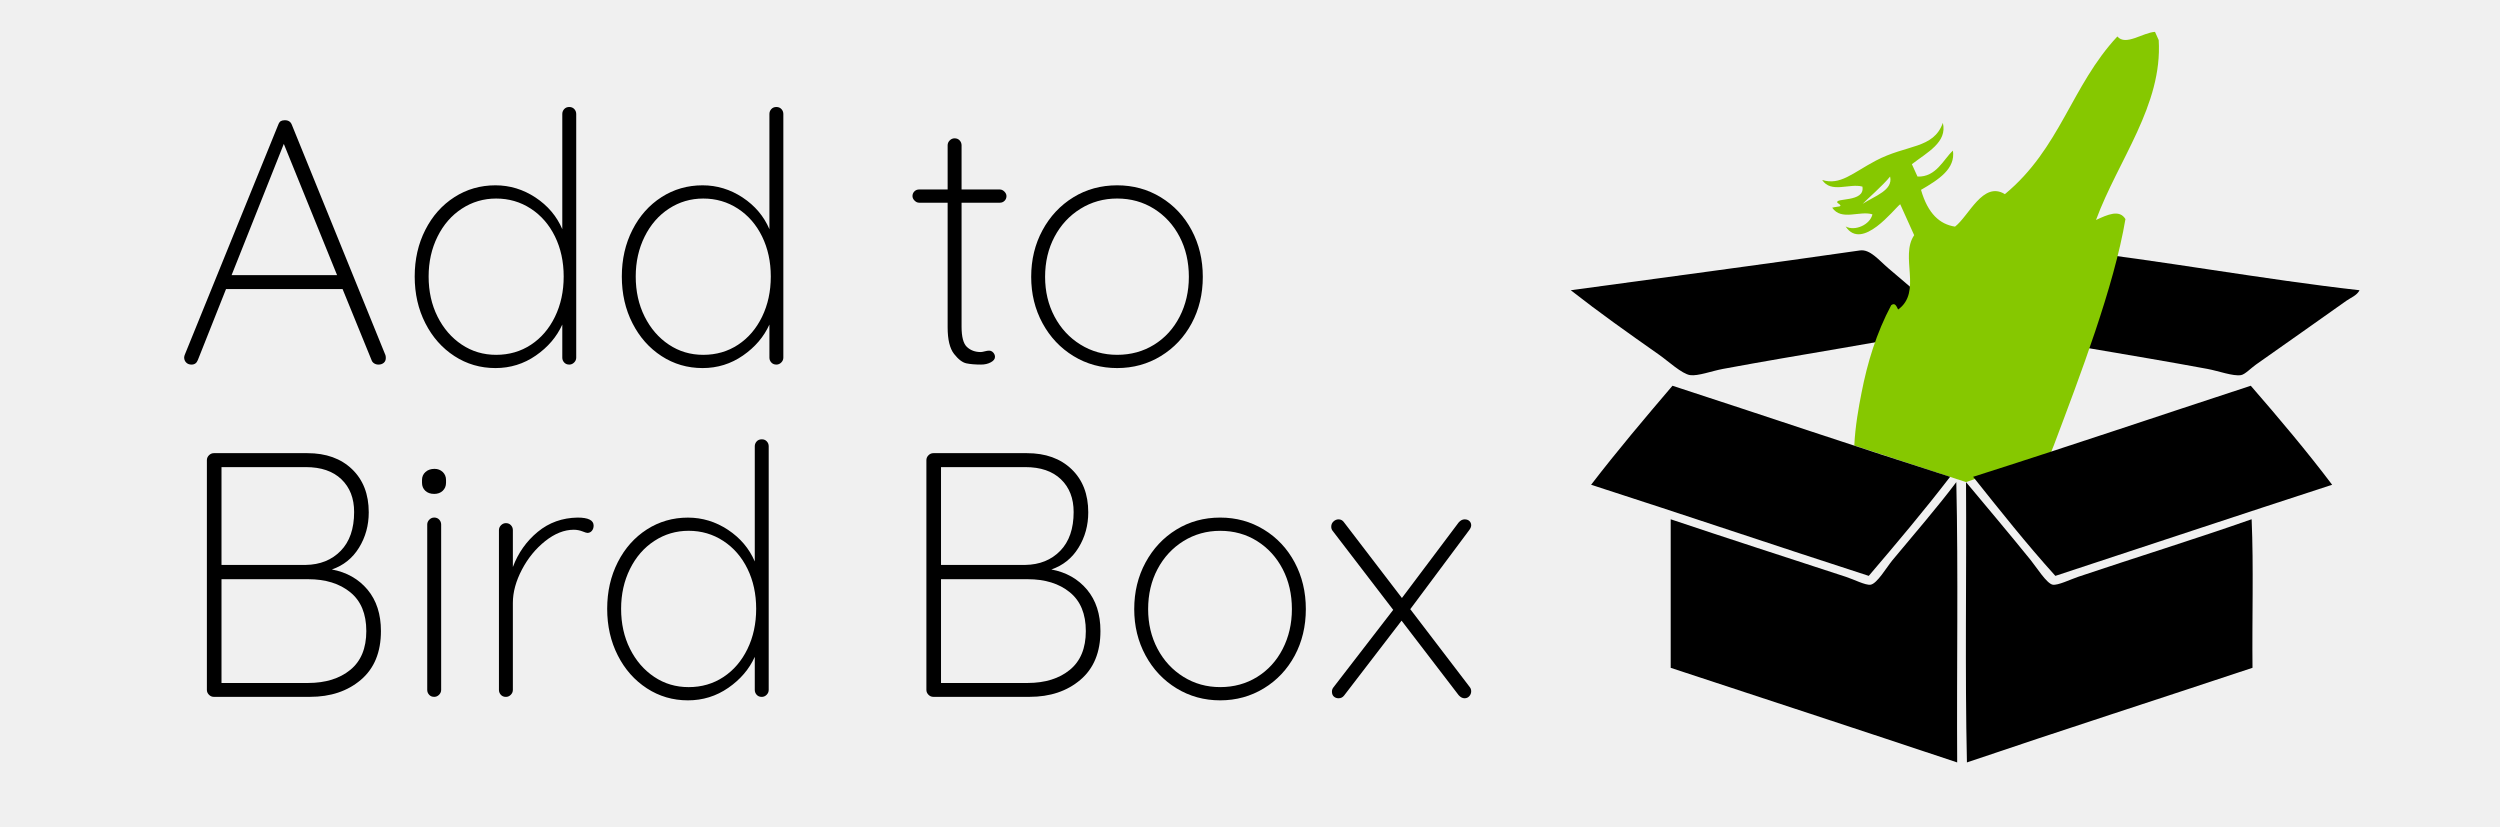
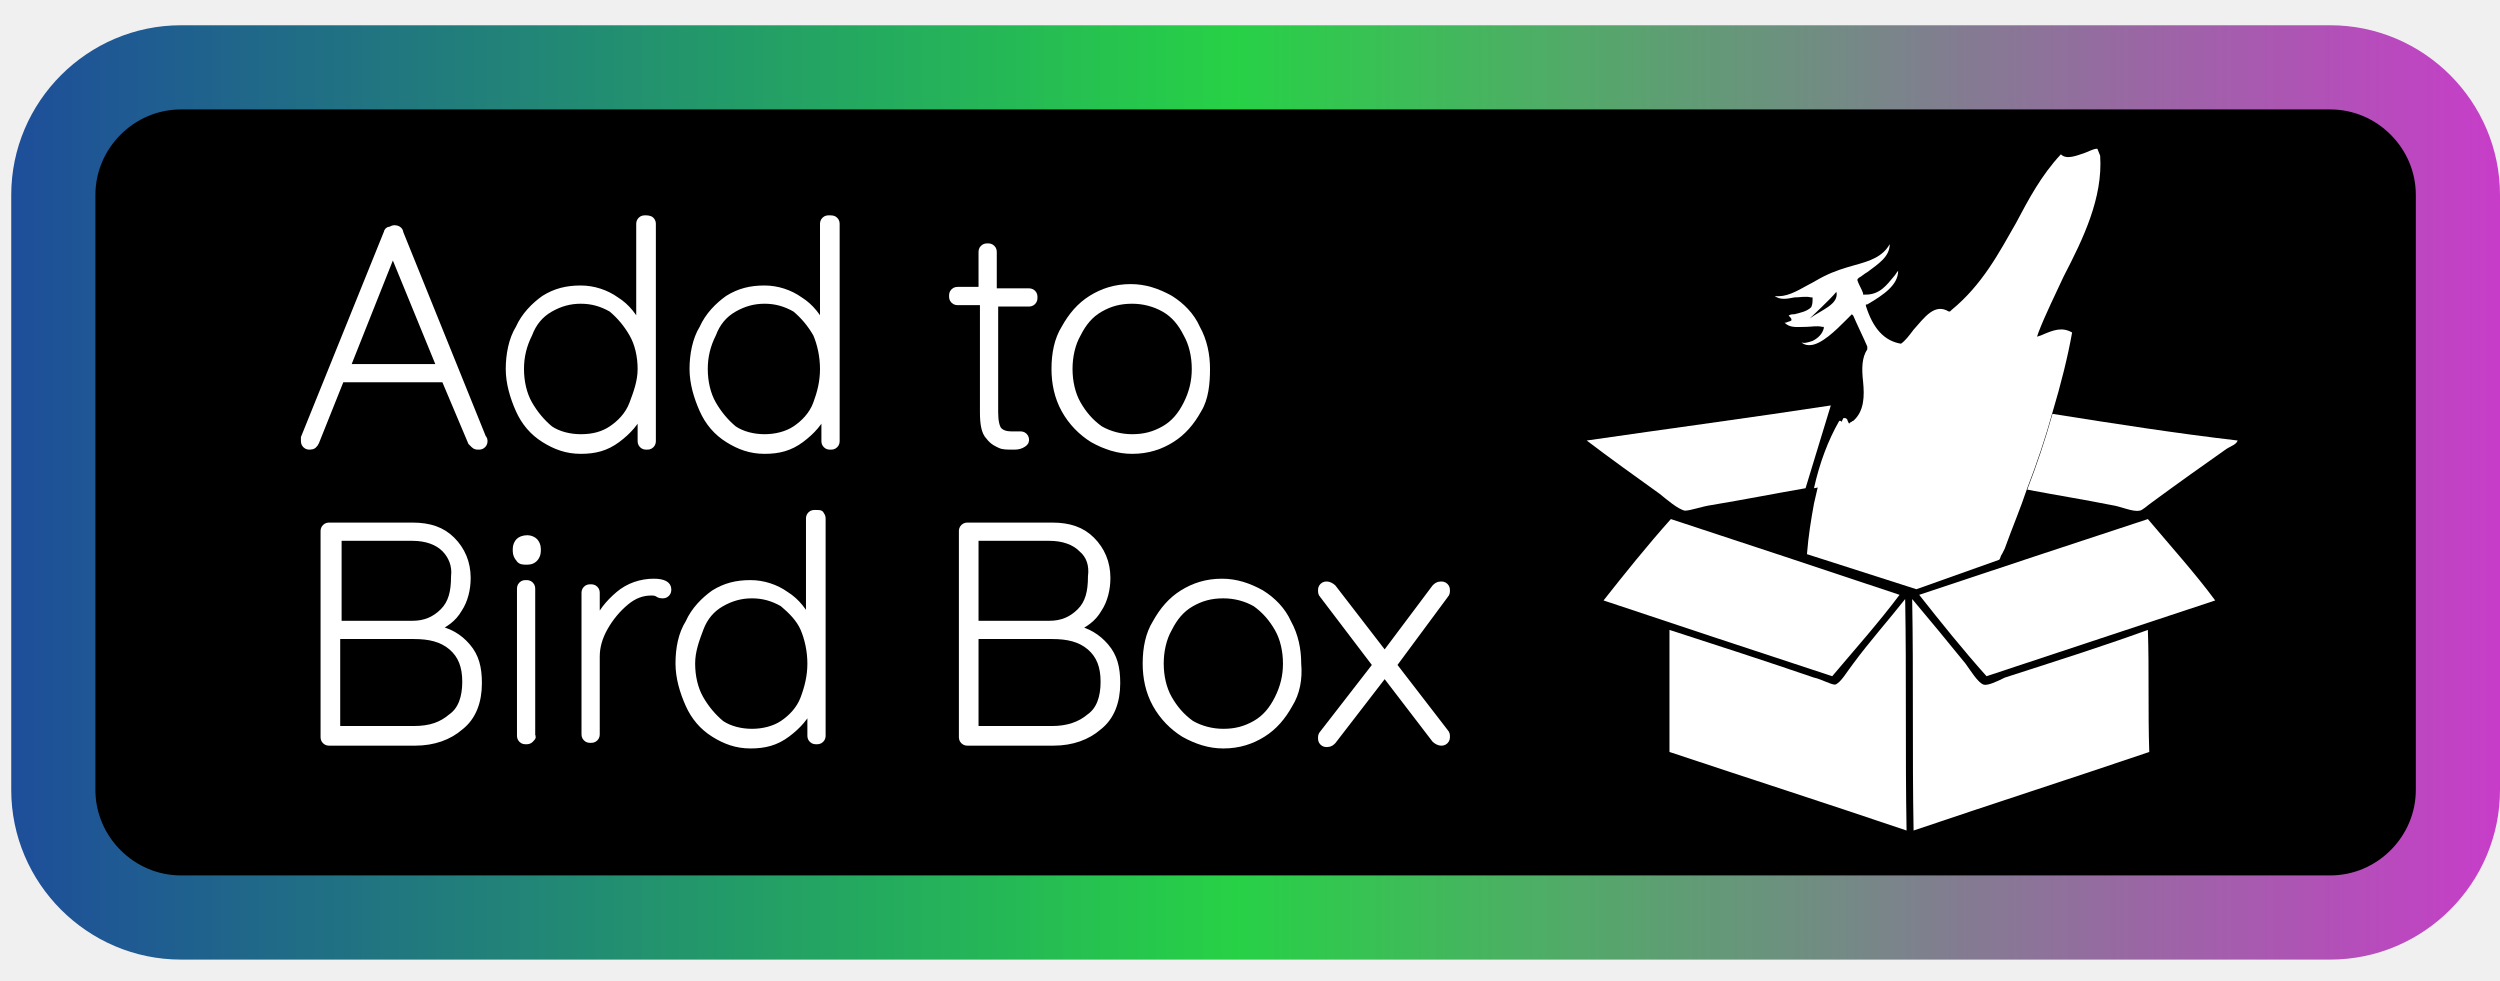
- <svg xmlns="http://www.w3.org/2000/svg" version="1.1" id="Layer_1" x="0px" y="0px" width="158px" height="52.25px" viewBox="-99.625 0 158 52.25" enable-background="new -99.625 0 158 52.25" xml:space="preserve">
+ <svg xmlns="http://www.w3.org/2000/svg" version="1.1" id="Layer_1" x="0px" y="0px" viewBox="0 0 178.2 69.9" style="enable-background:new 0 0 178.2 69.9;" xml:space="preserve">
+   <style type="text/css">
+ 	.st0{fill:#FFFFFF;}
+ 	.st1{fill:#FFFFFF;stroke:#FFFFFF;stroke-width:0.5;stroke-miterlimit:10;}
+ 	.st2{fill:none;stroke:url(#SVGID_1_);stroke-width:6;stroke-miterlimit:10;}
+ </style>
+   <path d="M164.2,64.7H14.8c-5,0-9.1-4.1-9.1-9.1V14.6c0-5,4.1-9.1,9.1-9.1h149.4c5,0,9.1,4.1,9.1,9.1v41.1  C173.3,60.6,169.2,64.7,164.2,64.7z" />
+   <path class="st0" d="M128.7,34.8c-2.3,0.4-4.3,0.8-6.7,1.2c-0.7,0.1-1.5,0.4-1.9,0.4c-0.5-0.1-1.3-0.8-1.8-1.2  c-1.8-1.3-3.5-2.5-5.2-3.8c5.5-0.8,12.2-1.7,17.4-2.5" />
+   <path class="st0" d="M135.8,33.6c-2.1,0.4-4.3,0.8-6.5,1.2c0.4-1.8,1-3.4,1.8-4.8c0,0,0.1,0,0.1,0c0,0,0.1,0.1,0.2,0.2l0.1,0.2  l0.1-0.1c0.1,0,0.1-0.1,0.2-0.1c0,0,0,0,0,0C133.1,31.3,134.7,32.6,135.8,33.6z" />
+   <path class="st0" d="M145.9,29.5c-0.5,1.8-1.2,3.6-1.8,5.4c-2.5-0.4-4.9-0.8-7.3-1.3c0-0.2,0.3-0.3,0.5-0.5c1.4-1.2,3.1-2.7,4.6-4  c0.1,0,0.1-0.1,0.2-0.1C143.4,29.2,144.6,29.3,145.9,29.5z" />
+   <path class="st0" d="M159.5,31.4c-0.1,0.3-0.5,0.4-0.8,0.6c-1.7,1.2-3.4,2.4-5.3,3.8c-0.3,0.2-0.7,0.6-0.9,0.6  c-0.5,0.1-1.3-0.3-2-0.4c-2-0.4-3.9-0.7-6-1.1c0.7-1.8,1.3-3.6,1.8-5.4C150.7,30.2,155.2,30.9,159.5,31.4z" />
+   <path class="st0" d="M119.1,37c5.5,1.8,10.9,3.6,16.3,5.4c-1.5,2-3.2,3.9-4.8,5.8c-5.5-1.8-10.9-3.6-16.3-5.4  C115.8,40.9,117.4,38.9,119.1,37z" />
+   <path class="st0" d="M153.1,37c1.6,1.9,3.4,3.9,4.8,5.8c-5.4,1.8-10.9,3.6-16.3,5.4c-1.7-1.9-3.3-3.9-4.8-5.8  C142.2,40.6,147.6,38.8,153.1,37z" />
+   <path class="st0" d="M135.8,42.7c0.1,5.4,0,11,0.1,16.5c-5.6-1.9-11.2-3.7-16.9-5.6c0-2.9,0-5.8,0-8.7c3.4,1.1,6.8,2.2,10.3,3.4  c0.5,0.1,1.2,0.5,1.5,0.5c0.4-0.1,0.9-1,1.3-1.5C133.2,45.8,134.7,44.1,135.8,42.7z" />
+   <path class="st0" d="M136.3,42.7c1.1,1.3,2.5,3,3.8,4.6c0.3,0.4,0.9,1.4,1.3,1.5c0.3,0.1,1.1-0.3,1.5-0.5c3.4-1.1,6.9-2.2,10.2-3.4  c0.1,2.8,0,5.8,0.1,8.7c-5.6,1.9-11.2,3.7-16.8,5.6C136.3,53.8,136.4,48.2,136.3,42.7z" />
  <g>
-     <path d="M24.014,20.69c-4.79,0.952-9.725,1.692-14.754,2.626c-0.692,0.129-1.571,0.462-2.067,0.392   c-0.52-0.074-1.401-0.894-1.957-1.284c-1.973-1.386-3.778-2.663-5.588-4.081c5.926-0.812,12.584-1.692,18.275-2.515   c0.64-0.093,1.195,0.614,1.788,1.119C21.17,18.188,22.831,19.581,24.014,20.69z" />
-     <path d="M49.497,18.343c-0.16,0.329-0.554,0.469-0.838,0.67c-1.857,1.315-3.695,2.616-5.701,4.024   c-0.321,0.226-0.699,0.627-0.95,0.67c-0.494,0.086-1.427-0.263-2.123-0.392c-4.908-0.912-9.929-1.658-14.697-2.626   c-0.039-0.182,0.318-0.348,0.559-0.558c1.532-1.332,3.321-2.93,4.917-4.248c0.059-0.045,0.111-0.122,0.225-0.111   C36.727,16.43,43.488,17.669,49.497,18.343z" />
+     <path class="st1" d="M34.5,31.4c0,0.1,0,0.2-0.1,0.3c-0.1,0.1-0.2,0.1-0.3,0.1c-0.1,0-0.2,0-0.3-0.1c-0.1-0.1-0.1-0.1-0.2-0.2   L31.7,27l0,0h-7.4l-1.8,4.5c-0.1,0.2-0.2,0.3-0.4,0.3c-0.1,0-0.2,0-0.3-0.1s-0.1-0.2-0.1-0.3c0-0.1,0-0.1,0-0.2l5.9-14.6   c0-0.1,0.1-0.2,0.2-0.2c0.1,0,0.2-0.1,0.3-0.1c0.2,0,0.4,0.1,0.4,0.3l5.9,14.6C34.5,31.3,34.5,31.4,34.5,31.4z M24.7,26.2h6.7   L28,17.9L24.7,26.2z" />
+     <path class="st1" d="M46.4,15.7c0.1,0.1,0.1,0.2,0.1,0.3v15.4c0,0.1,0,0.2-0.1,0.3c-0.1,0.1-0.2,0.1-0.3,0.1c-0.1,0-0.2,0-0.3-0.1   c-0.1-0.1-0.1-0.2-0.1-0.3v-2.1c-0.4,0.8-0.9,1.4-1.7,2s-1.6,0.8-2.6,0.8c-1,0-1.8-0.3-2.6-0.8s-1.4-1.2-1.8-2.1   c-0.4-0.9-0.7-1.9-0.7-2.9s0.2-2.1,0.7-2.9c0.4-0.9,1.1-1.6,1.8-2.1c0.8-0.5,1.6-0.7,2.6-0.7c0.9,0,1.8,0.3,2.5,0.8   c0.8,0.5,1.3,1.2,1.7,2V16c0-0.1,0-0.2,0.1-0.3c0.1-0.1,0.2-0.1,0.3-0.1S46.3,15.6,46.4,15.7z M43.6,30.6c0.6-0.4,1.2-1,1.5-1.8   s0.6-1.6,0.6-2.5s-0.2-1.8-0.6-2.5c-0.4-0.7-0.9-1.3-1.5-1.8c-0.7-0.4-1.4-0.6-2.2-0.6c-0.8,0-1.5,0.2-2.2,0.6   c-0.7,0.4-1.2,1-1.5,1.8c-0.4,0.8-0.6,1.6-0.6,2.5c0,0.9,0.2,1.8,0.6,2.5s0.9,1.3,1.5,1.8c0.6,0.4,1.4,0.6,2.2,0.6   C42.3,31.2,43,31,43.6,30.6z" />
+     <path class="st1" d="M59.5,15.7c0.1,0.1,0.1,0.2,0.1,0.3v15.4c0,0.1,0,0.2-0.1,0.3s-0.2,0.1-0.3,0.1c-0.1,0-0.2,0-0.3-0.1   c-0.1-0.1-0.1-0.2-0.1-0.3v-2.1c-0.4,0.8-0.9,1.4-1.7,2s-1.6,0.8-2.6,0.8c-1,0-1.8-0.3-2.6-0.8s-1.4-1.2-1.8-2.1   c-0.4-0.9-0.7-1.9-0.7-2.9s0.2-2.1,0.7-2.9c0.4-0.9,1.1-1.6,1.8-2.1c0.8-0.5,1.6-0.7,2.6-0.7c0.9,0,1.8,0.3,2.5,0.8   c0.8,0.5,1.3,1.2,1.7,2V16c0-0.1,0-0.2,0.1-0.3s0.2-0.1,0.3-0.1C59.3,15.6,59.4,15.6,59.5,15.7z M56.7,30.6c0.6-0.4,1.2-1,1.5-1.8   s0.5-1.6,0.5-2.5s-0.2-1.8-0.5-2.5c-0.4-0.7-0.9-1.3-1.5-1.8c-0.7-0.4-1.4-0.6-2.2-0.6c-0.8,0-1.5,0.2-2.2,0.6   c-0.7,0.4-1.2,1-1.5,1.8c-0.4,0.8-0.6,1.6-0.6,2.5c0,0.9,0.2,1.8,0.6,2.5c0.4,0.7,0.9,1.3,1.5,1.8c0.6,0.4,1.4,0.6,2.2,0.6   C55.3,31.2,56.1,31,56.7,30.6z" />
+     <path class="st1" d="M73.6,20.9c0.1,0.1,0.1,0.2,0.1,0.3c0,0.1,0,0.2-0.1,0.3c-0.1,0.1-0.2,0.1-0.3,0.1h-2.4v7.8   c0,0.6,0.1,1.1,0.3,1.3c0.2,0.2,0.5,0.3,0.9,0.3c0.1,0,0.1,0,0.3,0c0.1,0,0.2,0,0.3,0c0.1,0,0.2,0,0.3,0.1c0.1,0.1,0.1,0.2,0.1,0.3   c0,0.1-0.1,0.2-0.3,0.3c-0.2,0.1-0.4,0.1-0.6,0.1c-0.4,0-0.7,0-0.9-0.1c-0.2-0.1-0.5-0.2-0.8-0.6c-0.3-0.3-0.4-0.9-0.4-1.7v-7.9   h-1.8c-0.1,0-0.2,0-0.3-0.1c-0.1-0.1-0.1-0.2-0.1-0.3c0-0.1,0-0.2,0.1-0.3c0.1-0.1,0.2-0.1,0.3-0.1H70V18c0-0.1,0-0.2,0.1-0.3   c0.1-0.1,0.2-0.1,0.3-0.1c0.1,0,0.2,0,0.3,0.1c0.1,0.1,0.1,0.2,0.1,0.3v2.8h2.4C73.4,20.8,73.5,20.8,73.6,20.9z" />
+     <path class="st1" d="M85.4,29.2c-0.5,0.9-1.1,1.6-1.9,2.1c-0.8,0.5-1.7,0.8-2.8,0.8c-1,0-1.9-0.3-2.8-0.8c-0.8-0.5-1.5-1.2-2-2.1   c-0.5-0.9-0.7-1.9-0.7-2.9c0-1.1,0.2-2.1,0.7-2.9c0.5-0.9,1.1-1.6,1.9-2.1c0.8-0.5,1.7-0.8,2.8-0.8c1,0,1.9,0.3,2.8,0.8   c0.8,0.5,1.5,1.2,1.9,2.1c0.5,0.9,0.7,1.9,0.7,2.9S85.9,28.4,85.4,29.2z M84.6,23.8C84.2,23,83.7,22.4,83,22   c-0.7-0.4-1.5-0.6-2.3-0.6c-0.9,0-1.6,0.2-2.3,0.6c-0.7,0.4-1.2,1-1.6,1.8c-0.4,0.7-0.6,1.6-0.6,2.5c0,0.9,0.2,1.8,0.6,2.5   c0.4,0.7,0.9,1.3,1.6,1.8c0.7,0.4,1.5,0.6,2.3,0.6c0.9,0,1.6-0.2,2.3-0.6s1.2-1,1.6-1.8s0.6-1.6,0.6-2.5   C85.2,25.4,85,24.5,84.6,23.8z" />
+     <path class="st1" d="M33.3,46.1c0.6,0.7,0.8,1.5,0.8,2.6c0,1.3-0.4,2.4-1.3,3.1c-0.8,0.7-1.9,1.1-3.2,1.1h-6.1   c-0.1,0-0.2,0-0.3-0.1c-0.1-0.1-0.1-0.2-0.1-0.3V37.9c0-0.1,0-0.2,0.1-0.3s0.2-0.1,0.3-0.1h5.9c1.2,0,2.1,0.3,2.8,1   c0.7,0.7,1.1,1.6,1.1,2.7c0,0.8-0.2,1.6-0.6,2.2c-0.4,0.7-1,1.1-1.7,1.4C32,45,32.7,45.4,33.3,46.1z M31.7,39.1   c-0.5-0.5-1.3-0.8-2.3-0.8h-5.3v6.2h5.3c0.9,0,1.6-0.3,2.2-0.9c0.6-0.6,0.8-1.4,0.8-2.5C32.5,40.3,32.2,39.6,31.7,39.1z M32.2,51.1   c0.7-0.5,1-1.4,1-2.5c0-1.1-0.3-1.9-1-2.5c-0.7-0.6-1.6-0.8-2.7-0.8h-5.5V52h5.5C30.7,52,31.5,51.7,32.2,51.1z" />
+     <path class="st1" d="M37,39.8c-0.1-0.1-0.2-0.3-0.2-0.5v-0.2c0-0.2,0.1-0.4,0.2-0.5c0.1-0.1,0.3-0.2,0.6-0.2c0.2,0,0.4,0.1,0.5,0.2   c0.1,0.1,0.2,0.3,0.2,0.5v0.2c0,0.2-0.1,0.4-0.2,0.5C37.9,40,37.7,40,37.5,40C37.3,40,37.1,40,37,39.8z M37.8,52.7   c-0.1,0.1-0.2,0.1-0.3,0.1c-0.1,0-0.2,0-0.3-0.1c-0.1-0.1-0.1-0.2-0.1-0.3V42c0-0.1,0-0.2,0.1-0.3c0.1-0.1,0.2-0.1,0.3-0.1   c0.1,0,0.2,0,0.3,0.1c0.1,0.1,0.1,0.2,0.1,0.3v10.5C38,52.5,37.9,52.6,37.8,52.7z" />
+     <path class="st1" d="M47.6,42c0,0.1,0,0.2-0.1,0.3c-0.1,0.1-0.2,0.1-0.3,0.1c0,0-0.2,0-0.3-0.1c-0.2-0.1-0.3-0.1-0.5-0.1   c-0.6,0-1.2,0.2-1.8,0.7c-0.6,0.5-1.1,1.1-1.5,1.8s-0.6,1.4-0.6,2.1v5.5c0,0.1,0,0.2-0.1,0.3c-0.1,0.1-0.2,0.1-0.3,0.1   c-0.1,0-0.2,0-0.3-0.1c-0.1-0.1-0.1-0.2-0.1-0.3V42.3c0-0.1,0-0.2,0.1-0.3s0.2-0.1,0.3-0.1c0.1,0,0.2,0,0.3,0.1s0.1,0.2,0.1,0.3   v2.3c0.3-0.9,0.9-1.6,1.6-2.2c0.7-0.6,1.6-0.9,2.5-0.9C47.3,41.5,47.6,41.7,47.6,42z" />
+     <path class="st1" d="M58.5,36.7c0.1,0.1,0.1,0.2,0.1,0.3v15.4c0,0.1,0,0.2-0.1,0.3c-0.1,0.1-0.2,0.1-0.3,0.1c-0.1,0-0.2,0-0.3-0.1   c-0.1-0.1-0.1-0.2-0.1-0.3v-2.1c-0.4,0.8-0.9,1.4-1.7,2s-1.6,0.8-2.6,0.8c-1,0-1.8-0.3-2.6-0.8c-0.8-0.5-1.4-1.2-1.8-2.1   c-0.4-0.9-0.7-1.9-0.7-2.9c0-1.1,0.2-2.1,0.7-2.9c0.4-0.9,1.1-1.6,1.8-2.1c0.8-0.5,1.6-0.7,2.6-0.7c0.9,0,1.8,0.3,2.5,0.8   c0.8,0.5,1.3,1.2,1.7,2V37c0-0.1,0-0.2,0.1-0.3c0.1-0.1,0.2-0.1,0.3-0.1C58.4,36.6,58.5,36.6,58.5,36.7z M55.8,51.6   c0.6-0.4,1.2-1,1.5-1.8s0.5-1.6,0.5-2.5s-0.2-1.8-0.5-2.5s-0.9-1.3-1.5-1.8c-0.7-0.4-1.4-0.6-2.2-0.6c-0.8,0-1.5,0.2-2.2,0.6   c-0.7,0.4-1.2,1-1.5,1.8s-0.6,1.6-0.6,2.5c0,0.9,0.2,1.8,0.6,2.5s0.9,1.3,1.5,1.8c0.6,0.4,1.4,0.6,2.2,0.6   C54.4,52.2,55.2,52,55.8,51.6z" />
+     <path class="st1" d="M78.8,46.1c0.6,0.7,0.8,1.5,0.8,2.6c0,1.3-0.4,2.4-1.3,3.1c-0.8,0.7-1.9,1.1-3.2,1.1h-6.1   c-0.1,0-0.2,0-0.3-0.1c-0.1-0.1-0.1-0.2-0.1-0.3V37.9c0-0.1,0-0.2,0.1-0.3c0.1-0.1,0.2-0.1,0.3-0.1H75c1.2,0,2.1,0.3,2.8,1   c0.7,0.7,1.1,1.6,1.1,2.7c0,0.8-0.2,1.6-0.6,2.2c-0.4,0.7-1,1.1-1.7,1.4C77.5,45,78.2,45.4,78.8,46.1z M77.1,39.1   c-0.5-0.5-1.3-0.8-2.3-0.8h-5.3v6.2h5.3c0.9,0,1.6-0.3,2.2-0.9c0.6-0.6,0.8-1.4,0.8-2.5C77.9,40.3,77.7,39.6,77.1,39.1z M77.7,51.1   c0.7-0.5,1-1.4,1-2.5c0-1.1-0.3-1.9-1-2.5c-0.7-0.6-1.6-0.8-2.7-0.8h-5.5V52H75C76.1,52,77,51.7,77.7,51.1z" />
+     <path class="st1" d="M91.9,50.2c-0.5,0.9-1.1,1.6-1.9,2.1c-0.8,0.5-1.7,0.8-2.8,0.8c-1,0-1.9-0.3-2.8-0.8c-0.8-0.5-1.5-1.2-2-2.1   s-0.7-1.9-0.7-2.9c0-1.1,0.2-2.1,0.7-2.9c0.5-0.9,1.1-1.6,1.9-2.1s1.7-0.8,2.8-0.8c1,0,1.9,0.3,2.8,0.8c0.8,0.5,1.5,1.2,1.9,2.1   c0.5,0.9,0.7,1.9,0.7,2.9C92.6,48.4,92.4,49.4,91.9,50.2z M91.1,44.8c-0.4-0.7-0.9-1.3-1.6-1.8c-0.7-0.4-1.5-0.6-2.3-0.6   c-0.9,0-1.6,0.2-2.3,0.6c-0.7,0.4-1.2,1-1.6,1.8c-0.4,0.7-0.6,1.6-0.6,2.5c0,0.9,0.2,1.8,0.6,2.5c0.4,0.7,0.9,1.3,1.6,1.8   c0.7,0.4,1.5,0.6,2.3,0.6c0.9,0,1.6-0.2,2.3-0.6c0.7-0.4,1.2-1,1.6-1.8s0.6-1.6,0.6-2.5C91.7,46.4,91.5,45.5,91.1,44.8z" />
+     <path class="st1" d="M103,52.2c0.1,0.1,0.1,0.2,0.1,0.3c0,0.1,0,0.2-0.1,0.3s-0.2,0.1-0.3,0.1c-0.1,0-0.3-0.1-0.4-0.2L98.7,48   L95,52.8c-0.1,0.1-0.2,0.2-0.4,0.2c-0.1,0-0.2,0-0.3-0.1c-0.1-0.1-0.1-0.2-0.1-0.3c0-0.1,0-0.2,0.1-0.3l3.8-4.9l-3.8-5   c-0.1-0.1-0.1-0.2-0.1-0.3c0-0.1,0-0.2,0.1-0.3c0.1-0.1,0.2-0.1,0.3-0.1c0.1,0,0.3,0.1,0.4,0.2l3.7,4.8l3.6-4.8   c0.1-0.1,0.2-0.2,0.4-0.2c0.1,0,0.2,0,0.3,0.1c0.1,0.1,0.1,0.2,0.1,0.3c0,0.1,0,0.2-0.1,0.3l-3.7,5L103,52.2z" />
+   </g>
+   <rect x="-36.4" y="-63.2" style="fill:none;" width="161.1" height="48.3" />
+   <text transform="matrix(1 0 0 1 -36.4133 -54.6379)">
+     <tspan x="0" y="0" style="font-family:'MyriadPro-Regular'; font-size:12px;">rgba(30,78,154,1) 0%,rg</tspan>
+     <tspan x="118.1" y="0" style="font-family:'MyriadPro-Regular'; font-size:12px;">-</tspan>
+     <tspan x="0" y="14.4" style="font-family:'MyriadPro-Regular'; font-size:12px;">ba(39,209,79,1) 51%,rg</tspan>
+     <tspan x="113.6" y="14.4" style="font-family:'MyriadPro-Regular'; font-size:12px;">-</tspan>
+     <tspan x="0" y="28.8" style="font-family:'MyriadPro-Regular'; font-size:12px;">ba(209,52,209,1)</tspan>
+   </text>
+   <linearGradient id="SVGID_1_" gradientUnits="userSpaceOnUse" x1="0.795" y1="35.094" x2="178.167" y2="35.094">
+     <stop offset="0" style="stop-color:#1E4E9A" />
+     <stop offset="0.492" style="stop-color:#27D146" />
+     <stop offset="1" style="stop-color:#C73DC9" />
+   </linearGradient>
+   <path class="st2" d="M166.1,65.4H12.9c-5,0-9.1-4.1-9.1-9.1V13.9c0-5,4.1-9.1,9.1-9.1h153.2c5,0,9.1,4.1,9.1,9.1v42.4  C175.2,61.3,171.1,65.4,166.1,65.4z" />
+   <g>
    <g>
-       <path fill="#86C800" d="M32.842,13.903c1.405-3.799,4.213-7.256,3.963-11.368c-0.078-0.175-0.156-0.347-0.234-0.521    c-0.773,0.044-1.855,0.911-2.379,0.291c-2.91,3.117-3.604,7.071-7.108,9.965c-1.382-0.849-2.267,1.37-3.151,2.053    c-0.955-0.146-1.714-0.806-2.15-2.324c1.128-0.654,2.186-1.335,2.017-2.48c-0.59,0.535-1.054,1.689-2.239,1.64    c-0.118-0.26-0.236-0.52-0.355-0.782c0.971-0.75,2.252-1.385,1.958-2.612c-0.597,1.665-2.281,1.349-4.253,2.396    c-1.465,0.777-2.23,1.569-3.376,1.213c0.574,0.864,1.729,0.193,2.545,0.419c0.182,1.028-1.797,0.68-1.577,1.026    c0.454,0.289-0.013,0.211-0.333,0.308c0.582,0.851,1.739,0.168,2.543,0.419c-0.146,0.654-1.104,1.086-1.693,0.767    c1.039,1.583,3.063-1.119,3.448-1.406c0.293,0.655,0.588,1.306,0.883,1.957c-0.921,1.347,0.524,3.584-1.014,4.698    c-0.105-0.2-0.188-0.461-0.438-0.274c-0.938,1.765-1.503,3.619-1.88,5.559c-0.174,0.89-0.394,2.075-0.452,3.31l7.062,2.312    l5.376-1.896c0.062-0.146,0.119-0.292,0.176-0.438c1.639-4.35,3.805-10.026,4.522-14.289    C34.325,13.221,33.584,13.56,32.842,13.903z M18.097,12.883c0.249-0.271,1.291-1.169,1.732-1.725    C20.034,12.027,18.864,12.378,18.097,12.883z" />
+       <path class="st0" d="M145.5,23.9l-0.3,0.1l0.1-0.3c0.5-1.3,1.2-2.7,1.8-4c1.4-2.7,2.8-5.6,2.6-8.6l-0.2-0.5    c-0.3,0-0.6,0.2-0.9,0.3c-0.6,0.2-1.3,0.5-1.7,0.1c-1.4,1.5-2.3,3.2-3.2,4.9c-1.2,2.1-2.4,4.4-4.6,6.2l-0.1,0.1l-0.1,0    c-1-0.6-1.7,0.4-2.5,1.3c-0.3,0.4-0.6,0.8-0.9,1l0,0l0,0c-1.2-0.2-2-1.1-2.5-2.7l0-0.1l0.1,0c1.2-0.7,2.2-1.4,2.2-2.4    c-0.1,0.1-0.2,0.3-0.3,0.4c-0.5,0.6-1,1.3-2,1.3h-0.1l-0.1,0l0-0.1c-0.1-0.3-0.3-0.6-0.4-0.9l0-0.1l0.1-0.1    c0.2-0.1,0.4-0.3,0.6-0.4c0.8-0.6,1.6-1.1,1.6-2c-0.5,0.9-1.4,1.2-2.5,1.5c-0.7,0.2-1.4,0.4-2.2,0.8c-0.4,0.2-0.7,0.4-1.1,0.6    c-0.9,0.5-1.6,0.9-2.4,0.8c0.4,0.3,0.9,0.2,1.4,0.1c0.4,0,0.8-0.1,1.2,0l0.1,0l0,0.1c0,0.2,0,0.4-0.1,0.6    c-0.3,0.3-0.8,0.4-1.2,0.5c-0.1,0-0.3,0-0.4,0.1c0.1,0.1,0.2,0.2,0.2,0.3c0,0.1-0.2,0.1-0.4,0.2c0,0-0.1,0-0.1,0    c0.4,0.4,0.9,0.3,1.5,0.3c0.4,0,0.8-0.1,1.2,0l0.1,0l0,0.1c-0.1,0.4-0.4,0.7-0.8,0.9c-0.3,0.1-0.6,0.2-0.8,0.1    c0.1,0.1,0.3,0.2,0.5,0.2h0.1c0.8,0,1.9-1.1,2.5-1.7c0.2-0.2,0.3-0.3,0.4-0.4l0.1-0.1l0.1,0.1c0.3,0.7,0.7,1.5,1,2.2l0,0.1l0,0.1    c-0.4,0.6-0.4,1.4-0.3,2.3c0.1,1,0.1,2.1-0.7,2.8c-0.1,0-0.1,0.1-0.2,0.1l-0.1,0.1l-0.1-0.2c0-0.1-0.1-0.2-0.2-0.2    c0,0-0.1,0-0.1,0c-0.8,1.5-1.3,3-1.8,4.8c-0.1,0.4-0.2,0.9-0.3,1.3c-0.2,1.1-0.4,2.3-0.5,3.6l7.8,2.5l5.9-2.1    c0.1-0.1,0.1-0.3,0.2-0.4l0.2-0.4c0.5-1.4,1.1-2.8,1.6-4.3c0.7-1.8,1.3-3.6,1.8-5.4c0.6-2,1.1-4,1.4-5.7    C147,23.3,146.4,23.5,145.5,23.9z M129,22.7c0.3-0.3,1.4-1.3,1.9-1.9C131.1,21.7,129.8,22.1,129,22.7z" />
    </g>
-     <path d="M6.075,24.379c5.86,1.908,11.661,3.876,17.547,5.755c-1.65,2.15-3.393,4.21-5.141,6.261   c-5.868-1.897-11.67-3.863-17.548-5.758C2.583,28.489,4.325,26.431,6.075,24.379z" />
-     <path d="M42.624,24.379c1.749,2.012,3.606,4.217,5.142,6.258c-5.848,1.903-11.662,3.84-17.492,5.758   c-1.812-2.004-3.502-4.137-5.197-6.261C30.971,28.261,36.771,26.295,42.624,24.379z" />
-     <path d="M24.014,30.47c0.129,5.796,0.019,11.83,0.055,17.716c-6.018-2.01-12.067-3.99-18.106-5.979c0-3.129,0-6.259,0-9.389   c3.603,1.211,7.279,2.396,11.065,3.635c0.494,0.156,1.244,0.549,1.565,0.501c0.416-0.062,1.016-1.104,1.396-1.562   C21.321,33.789,22.876,31.991,24.014,30.47z" />
-     <path d="M24.628,30.47c1.198,1.433,2.72,3.239,4.08,4.919c0.375,0.465,1.017,1.491,1.396,1.563c0.32,0.062,1.138-0.339,1.621-0.501   c3.603-1.211,7.426-2.396,10.953-3.635c0.131,3.019,0.021,6.277,0.055,9.389c-6.01,2.001-12.068,3.95-18.048,5.98   C24.554,42.393,24.666,36.357,24.628,30.47z" />
-   </g>
-   <g>
-     <path d="M-75.242,22.624c0,0.132-0.044,0.235-0.132,0.308c-0.088,0.073-0.198,0.11-0.33,0.11c-0.103,0-0.194-0.025-0.275-0.077   c-0.081-0.051-0.136-0.121-0.165-0.209l-1.848-4.532l0.022,0.044h-7.37l-1.782,4.488c-0.074,0.191-0.206,0.286-0.396,0.286   c-0.132,0-0.238-0.037-0.319-0.11c-0.081-0.073-0.128-0.161-0.143-0.264c-0.015-0.059-0.008-0.132,0.022-0.22l5.918-14.564   c0.044-0.117,0.099-0.194,0.165-0.231c0.066-0.036,0.15-0.055,0.253-0.055c0.22,0,0.367,0.095,0.44,0.286l5.918,14.564   C-75.25,22.492-75.242,22.55-75.242,22.624z M-84.988,17.388h6.666l-3.366-8.294L-84.988,17.388z" />
-     <path d="M-63.329,6.894c0.081,0.088,0.121,0.191,0.121,0.308v15.4c0,0.118-0.044,0.22-0.132,0.308   c-0.088,0.088-0.19,0.132-0.308,0.132c-0.132,0-0.239-0.044-0.319-0.132c-0.081-0.088-0.121-0.19-0.121-0.308v-2.09   c-0.352,0.777-0.909,1.43-1.672,1.958c-0.763,0.528-1.613,0.792-2.552,0.792c-0.954,0-1.819-0.253-2.596-0.759   c-0.777-0.506-1.39-1.199-1.837-2.079c-0.448-0.88-0.671-1.862-0.671-2.948s0.223-2.068,0.671-2.948   c0.447-0.88,1.06-1.569,1.837-2.068c0.777-0.499,1.643-0.748,2.596-0.748c0.909,0,1.752,0.257,2.53,0.77   c0.777,0.514,1.342,1.181,1.694,2.002V7.202c0-0.117,0.041-0.22,0.121-0.308c0.08-0.088,0.187-0.132,0.319-0.132   S-63.41,6.806-63.329,6.894z M-66.068,21.788c0.646-0.425,1.151-1.016,1.518-1.771c0.367-0.755,0.55-1.603,0.55-2.541   s-0.184-1.782-0.55-2.53c-0.366-0.748-0.876-1.334-1.529-1.76c-0.653-0.425-1.383-0.638-2.189-0.638   c-0.792,0-1.515,0.213-2.167,0.638c-0.653,0.425-1.166,1.016-1.54,1.771s-0.561,1.595-0.561,2.519c0,0.938,0.187,1.782,0.561,2.53   s0.883,1.339,1.529,1.771c0.646,0.433,1.372,0.649,2.178,0.649C-67.447,22.425-66.714,22.213-66.068,21.788z" />
-     <path d="M-50.239,6.894c0.081,0.088,0.121,0.191,0.121,0.308v15.4c0,0.118-0.044,0.22-0.132,0.308s-0.19,0.132-0.308,0.132   c-0.132,0-0.239-0.044-0.319-0.132c-0.081-0.088-0.121-0.19-0.121-0.308v-2.09c-0.352,0.777-0.909,1.43-1.672,1.958   c-0.763,0.528-1.613,0.792-2.552,0.792c-0.954,0-1.819-0.253-2.596-0.759c-0.777-0.506-1.39-1.199-1.837-2.079   c-0.448-0.88-0.671-1.862-0.671-2.948s0.223-2.068,0.671-2.948c0.447-0.88,1.06-1.569,1.837-2.068   c0.777-0.499,1.643-0.748,2.596-0.748c0.909,0,1.752,0.257,2.53,0.77c0.777,0.514,1.342,1.181,1.694,2.002V7.202   c0-0.117,0.041-0.22,0.121-0.308s0.187-0.132,0.319-0.132C-50.426,6.762-50.32,6.806-50.239,6.894z M-52.979,21.788   c0.646-0.425,1.151-1.016,1.518-1.771c0.367-0.755,0.55-1.603,0.55-2.541s-0.184-1.782-0.55-2.53   c-0.366-0.748-0.876-1.334-1.529-1.76c-0.653-0.425-1.383-0.638-2.189-0.638c-0.792,0-1.515,0.213-2.167,0.638   c-0.653,0.425-1.166,1.016-1.54,1.771c-0.374,0.755-0.561,1.595-0.561,2.519c0,0.938,0.187,1.782,0.561,2.53   c0.374,0.748,0.883,1.339,1.529,1.771c0.646,0.433,1.372,0.649,2.178,0.649C-54.357,22.425-53.624,22.213-52.979,21.788z" />
-     <path d="M-36.148,12.107c0.088,0.088,0.132,0.184,0.132,0.286c0,0.118-0.041,0.216-0.121,0.297   c-0.081,0.081-0.18,0.121-0.297,0.121h-2.42v7.832c0,0.646,0.113,1.075,0.341,1.287c0.228,0.212,0.517,0.319,0.869,0.319   c0.059,0,0.143-0.015,0.253-0.044c0.11-0.029,0.202-0.044,0.275-0.044c0.103,0,0.19,0.041,0.264,0.121   c0.073,0.081,0.11,0.172,0.11,0.275c0,0.132-0.088,0.246-0.264,0.341c-0.176,0.096-0.382,0.143-0.616,0.143   c-0.367,0-0.675-0.025-0.924-0.077c-0.25-0.051-0.51-0.249-0.781-0.594c-0.271-0.345-0.407-0.906-0.407-1.683v-7.876h-1.804   c-0.103,0-0.198-0.044-0.286-0.132c-0.088-0.088-0.132-0.184-0.132-0.286c0-0.117,0.04-0.216,0.121-0.297   c0.081-0.081,0.179-0.121,0.297-0.121h1.804V9.182c0-0.117,0.044-0.22,0.132-0.308s0.19-0.132,0.308-0.132   c0.132,0,0.238,0.044,0.319,0.132s0.121,0.191,0.121,0.308v2.794h2.42C-36.332,11.976-36.236,12.02-36.148,12.107z" />
-     <path d="M-24.312,20.435c-0.47,0.873-1.119,1.562-1.947,2.068c-0.828,0.506-1.749,0.759-2.761,0.759s-1.933-0.253-2.761-0.759   c-0.828-0.506-1.481-1.199-1.958-2.079c-0.477-0.88-0.715-1.855-0.715-2.926c0-1.085,0.238-2.068,0.715-2.948   c0.477-0.88,1.125-1.573,1.947-2.079c0.821-0.506,1.746-0.759,2.772-0.759c1.012,0,1.932,0.253,2.761,0.759   c0.829,0.506,1.478,1.199,1.947,2.079c0.469,0.88,0.704,1.863,0.704,2.948S-23.844,19.562-24.312,20.435z M-25.072,14.967   c-0.389-0.748-0.928-1.338-1.617-1.771c-0.689-0.432-1.467-0.649-2.332-0.649c-0.851,0-1.625,0.217-2.321,0.649   c-0.697,0.433-1.243,1.023-1.639,1.771s-0.594,1.592-0.594,2.53c0,0.924,0.198,1.76,0.594,2.508s0.942,1.339,1.639,1.771   c0.696,0.433,1.47,0.649,2.321,0.649c0.865,0,1.642-0.212,2.332-0.638c0.69-0.426,1.229-1.016,1.617-1.771   c0.388-0.755,0.583-1.595,0.583-2.519C-24.489,16.559-24.683,15.715-25.072,14.967z" />
-     <path d="M-76.397,37.266c0.564,0.676,0.847,1.547,0.847,2.617c0,1.336-0.422,2.362-1.265,3.08   c-0.844,0.719-1.918,1.078-3.223,1.078h-6.072c-0.118,0-0.22-0.043-0.308-0.131c-0.088-0.09-0.132-0.191-0.132-0.309V29.081   c0-0.117,0.044-0.22,0.132-0.308s0.19-0.133,0.308-0.133h5.918c1.173,0,2.112,0.338,2.816,1.012   c0.704,0.676,1.056,1.584,1.056,2.729c0,0.822-0.206,1.566-0.616,2.234c-0.411,0.667-0.983,1.125-1.716,1.375   C-77.713,36.166-76.962,36.592-76.397,37.266z M-78.047,30.291c-0.536-0.514-1.287-0.77-2.255-0.77h-5.324v6.182h5.324   c0.909-0.014,1.646-0.311,2.211-0.891c0.564-0.58,0.847-1.396,0.847-2.453C-77.244,31.494-77.512,30.805-78.047,30.291z    M-77.486,42.336c0.674-0.549,1.012-1.367,1.012-2.453c0-1.084-0.337-1.902-1.012-2.451c-0.675-0.551-1.562-0.826-2.662-0.826   h-5.478v6.558h5.478C-79.048,43.162-78.161,42.887-77.486,42.336z" />
-     <path d="M-72.745,31.018c-0.14-0.132-0.209-0.301-0.209-0.506v-0.176c0-0.205,0.073-0.375,0.22-0.506   c0.146-0.132,0.337-0.198,0.572-0.198c0.205,0,0.377,0.066,0.517,0.198c0.139,0.132,0.209,0.301,0.209,0.506v0.176   c0,0.205-0.07,0.374-0.209,0.506c-0.14,0.133-0.319,0.197-0.539,0.197C-72.419,31.215-72.606,31.148-72.745,31.018z M-71.876,43.91   c-0.088,0.088-0.191,0.131-0.308,0.131c-0.132,0-0.239-0.043-0.319-0.131c-0.081-0.09-0.121-0.191-0.121-0.309V33.15   c0-0.116,0.044-0.219,0.132-0.308c0.088-0.088,0.19-0.133,0.308-0.133c0.132,0,0.238,0.045,0.319,0.133   c0.081,0.089,0.121,0.19,0.121,0.308v10.451C-71.744,43.719-71.788,43.82-71.876,43.91z" />
-     <path d="M-62.108,33.217c0,0.133-0.037,0.242-0.11,0.33c-0.074,0.089-0.169,0.133-0.286,0.133c-0.044,0-0.15-0.033-0.319-0.1   c-0.169-0.064-0.349-0.1-0.539-0.1c-0.602,0-1.203,0.239-1.804,0.715c-0.602,0.479-1.093,1.078-1.474,1.805   c-0.381,0.727-0.572,1.428-0.572,2.102v5.5c0,0.117-0.044,0.221-0.132,0.31c-0.088,0.088-0.191,0.131-0.308,0.131   c-0.132,0-0.239-0.043-0.319-0.131c-0.081-0.089-0.121-0.191-0.121-0.31V33.504c0-0.117,0.044-0.221,0.132-0.309   s0.19-0.133,0.308-0.133c0.132,0,0.238,0.045,0.319,0.133s0.121,0.19,0.121,0.309v2.332c0.337-0.895,0.861-1.636,1.573-2.223   c0.711-0.586,1.551-0.887,2.519-0.902C-62.446,32.711-62.108,32.881-62.108,33.217z" />
-     <path d="M-51.164,27.895c0.081,0.088,0.121,0.19,0.121,0.308v15.399c0,0.117-0.044,0.221-0.132,0.31   c-0.088,0.088-0.19,0.131-0.308,0.131c-0.132,0-0.239-0.043-0.319-0.131c-0.081-0.089-0.121-0.191-0.121-0.31v-2.09   c-0.352,0.777-0.909,1.43-1.672,1.958c-0.763,0.528-1.613,0.792-2.552,0.792c-0.954,0-1.819-0.254-2.596-0.76   c-0.777-0.506-1.39-1.197-1.837-2.078c-0.448-0.881-0.671-1.863-0.671-2.947c0-1.086,0.223-2.067,0.671-2.949   c0.447-0.879,1.06-1.567,1.837-2.067c0.777-0.498,1.643-0.748,2.596-0.748c0.909,0,1.752,0.258,2.53,0.771   c0.777,0.515,1.342,1.182,1.694,2.002v-7.281c0-0.117,0.041-0.221,0.121-0.309c0.08-0.088,0.187-0.131,0.319-0.131   C-51.351,27.762-51.245,27.807-51.164,27.895z M-53.903,42.787c0.646-0.426,1.151-1.016,1.518-1.771   c0.367-0.755,0.55-1.603,0.55-2.541c0-0.938-0.184-1.781-0.55-2.529c-0.366-0.748-0.876-1.334-1.529-1.76   c-0.653-0.427-1.383-0.64-2.189-0.64c-0.792,0-1.515,0.213-2.167,0.64c-0.653,0.426-1.166,1.016-1.54,1.771   s-0.561,1.594-0.561,2.519c0,0.938,0.187,1.782,0.561,2.53s0.883,1.338,1.529,1.771c0.646,0.434,1.372,0.649,2.178,0.649   C-55.281,43.426-54.548,43.213-53.903,42.787z" />
-     <path d="M-30.924,37.266c0.564,0.676,0.847,1.547,0.847,2.617c0,1.336-0.422,2.362-1.265,3.08   c-0.844,0.719-1.918,1.078-3.223,1.078h-6.072c-0.118,0-0.22-0.043-0.308-0.131c-0.088-0.09-0.132-0.191-0.132-0.309V29.081   c0-0.117,0.044-0.22,0.132-0.308c0.088-0.088,0.19-0.133,0.308-0.133h5.918c1.173,0,2.112,0.338,2.816,1.012   c0.704,0.676,1.056,1.584,1.056,2.729c0,0.822-0.206,1.566-0.616,2.234c-0.411,0.667-0.983,1.125-1.716,1.375   C-32.24,36.166-31.489,36.592-30.924,37.266z M-32.574,30.291c-0.536-0.514-1.287-0.77-2.255-0.77h-5.324v6.182h5.324   c0.909-0.014,1.646-0.311,2.211-0.891c0.564-0.58,0.847-1.396,0.847-2.453C-31.771,31.494-32.039,30.805-32.574,30.291z    M-32.013,42.336c0.674-0.549,1.012-1.367,1.012-2.453c0-1.084-0.337-1.902-1.012-2.451c-0.675-0.551-1.562-0.826-2.662-0.826   h-5.478v6.558h5.478C-33.575,43.162-32.688,42.887-32.013,42.336z" />
-     <path d="M-17.8,41.436c-0.47,0.871-1.119,1.562-1.947,2.066s-1.749,0.76-2.761,0.76c-1.012,0-1.933-0.254-2.761-0.76   s-1.481-1.197-1.958-2.078s-0.715-1.855-0.715-2.926c0-1.086,0.238-2.068,0.715-2.949c0.477-0.879,1.125-1.572,1.947-2.078   c0.822-0.506,1.746-0.76,2.772-0.76c1.012,0,1.932,0.254,2.761,0.76s1.478,1.199,1.947,2.078c0.469,0.881,0.704,1.863,0.704,2.949   C-17.097,39.583-17.332,40.562-17.8,41.436z M-18.56,35.967c-0.389-0.747-0.928-1.338-1.617-1.771   c-0.689-0.432-1.467-0.648-2.332-0.648c-0.851,0-1.625,0.217-2.321,0.648c-0.697,0.434-1.243,1.023-1.639,1.771   s-0.594,1.592-0.594,2.531c0,0.924,0.198,1.76,0.594,2.508s0.942,1.338,1.639,1.771c0.696,0.433,1.47,0.648,2.321,0.648   c0.865,0,1.642-0.213,2.332-0.639c0.689-0.426,1.229-1.016,1.617-1.771c0.388-0.755,0.583-1.595,0.583-2.519   C-17.977,37.559-18.171,36.715-18.56,35.967z" />
-     <path d="M-6.734,43.426c0.058,0.073,0.088,0.161,0.088,0.264c0,0.117-0.041,0.222-0.121,0.31s-0.18,0.131-0.297,0.131   c-0.132,0-0.257-0.065-0.374-0.196l-3.608-4.709l-3.63,4.729c-0.088,0.116-0.206,0.176-0.352,0.176   c-0.117,0-0.216-0.036-0.297-0.108c-0.081-0.073-0.121-0.177-0.121-0.31c0-0.103,0.029-0.188,0.088-0.264l3.784-4.906l-3.828-4.994   c-0.059-0.071-0.088-0.159-0.088-0.264c0-0.132,0.047-0.242,0.143-0.33c0.095-0.088,0.202-0.132,0.319-0.132   c0.146,0,0.264,0.066,0.352,0.197l3.652,4.773l3.586-4.773c0.117-0.131,0.242-0.197,0.374-0.197s0.234,0.037,0.308,0.109   c0.074,0.073,0.11,0.162,0.11,0.264c0,0.089-0.037,0.185-0.11,0.287l-3.74,5.017L-6.734,43.426z" />
  </g>
</svg>
